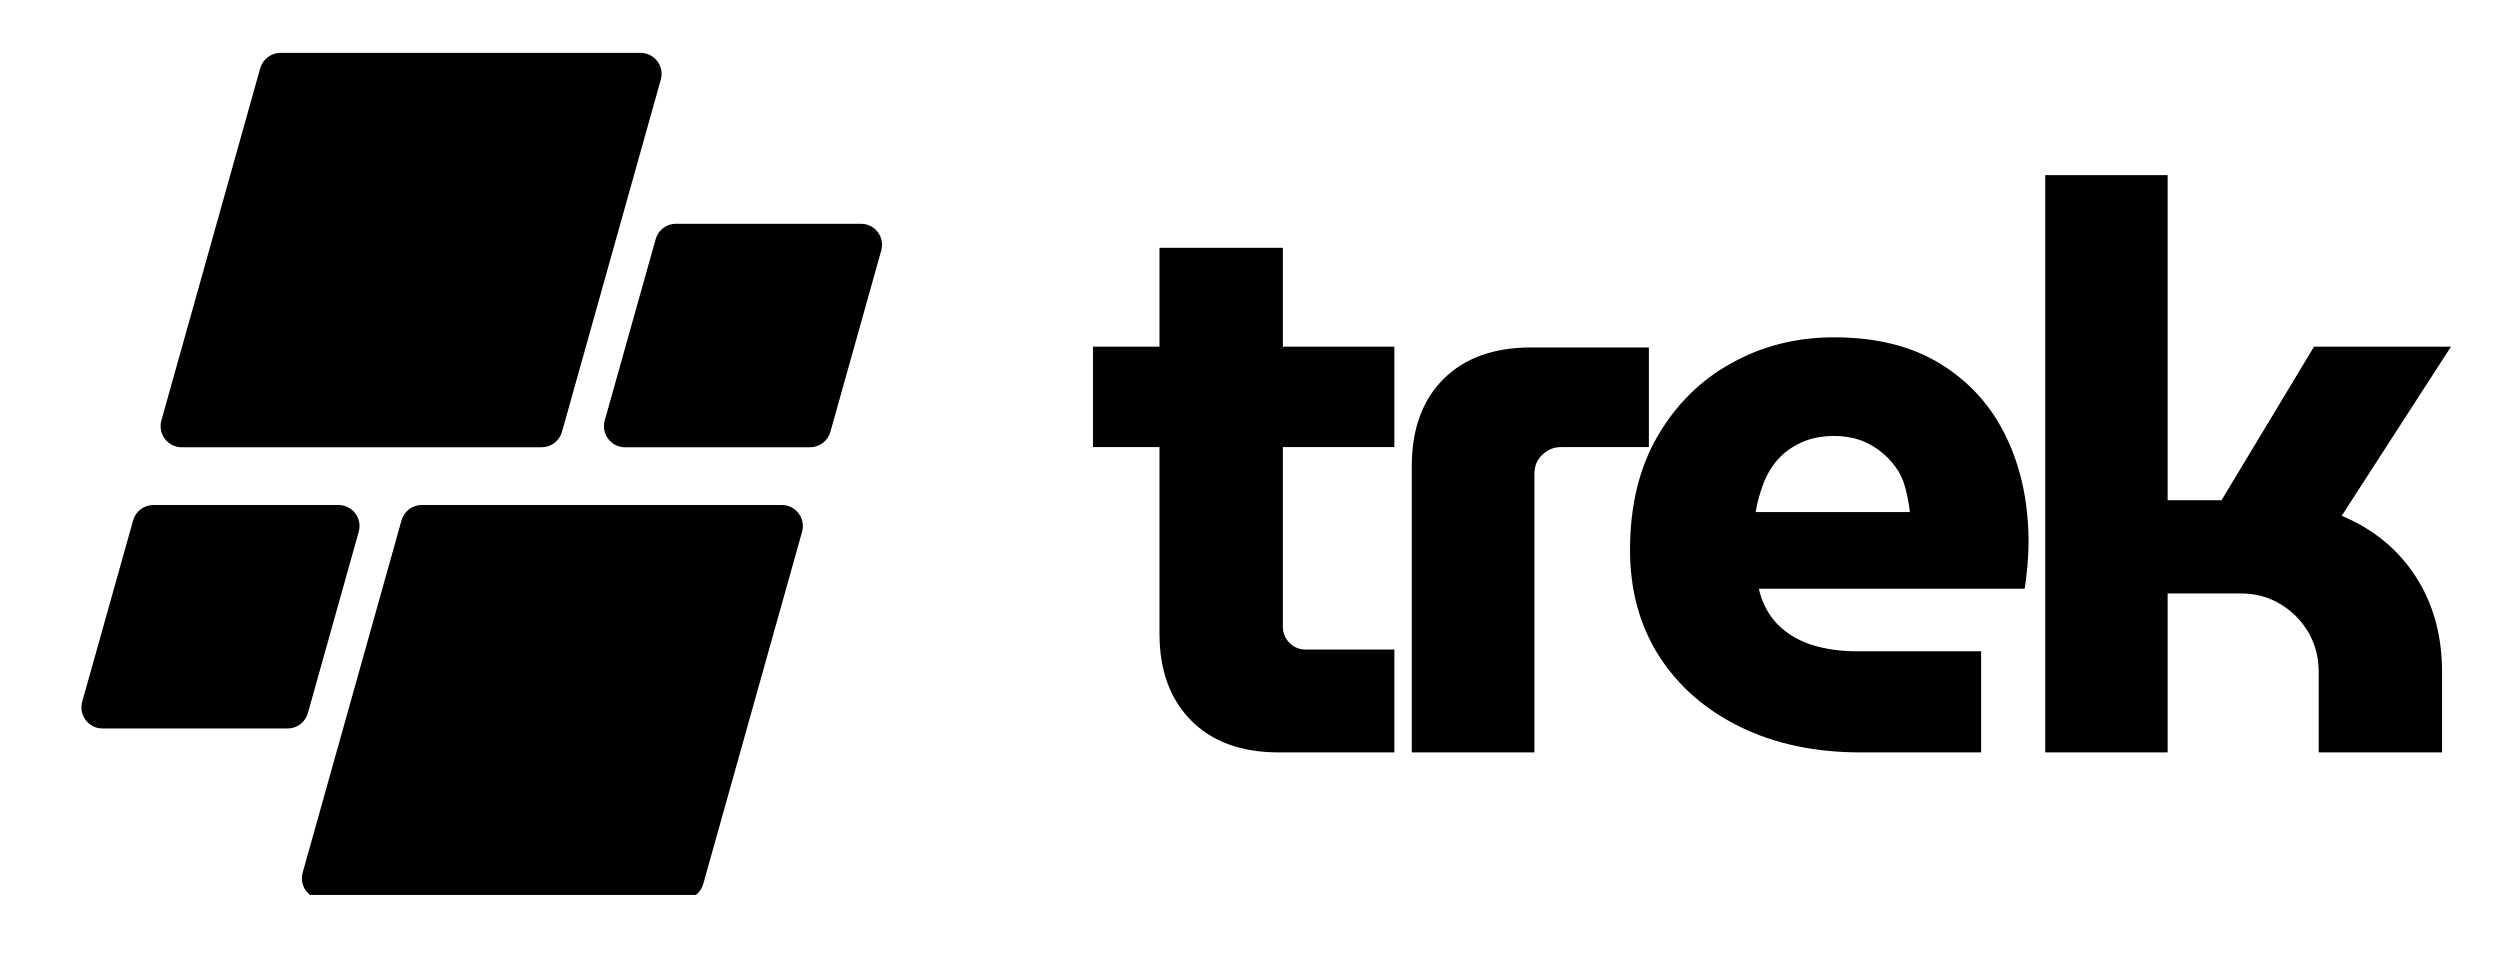
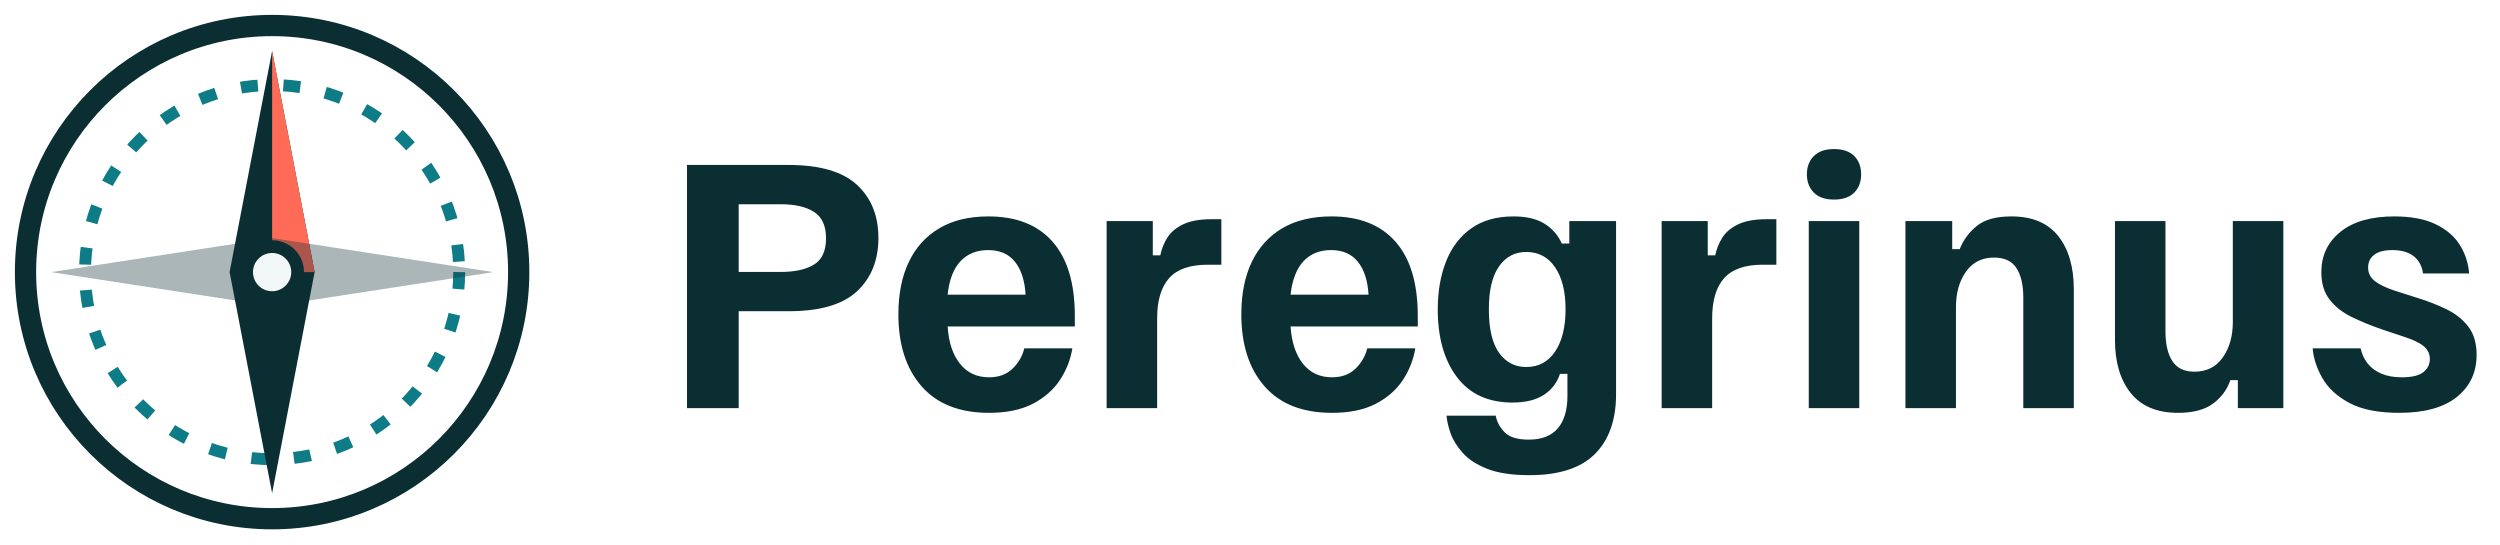
- <svg xmlns="http://www.w3.org/2000/svg" width="210" zoomAndPan="magnify" viewBox="0 0 158 60" height="80" preserveAspectRatio="xMidYMid meet" version="1.0">
-   <defs>
-     <g />
-     <clipPath id="669668440a">
-       <path d="M 68 0.016 L 156 0.016 L 156 59.984 L 68 59.984 Z M 68 0.016 " clip-rule="nonzero" />
-     </clipPath>
-     <clipPath id="6b415798a7">
-       <rect x="0" width="88" y="0" height="60" />
-     </clipPath>
-     <clipPath id="4b19462b66">
-       <path d="M 5 3.246 L 55.926 3.246 L 55.926 56.465 L 5 56.465 Z M 5 3.246 " clip-rule="nonzero" />
-     </clipPath>
-     <clipPath id="c7fe347f5f">
-       <path d="M 34.234 28.172 L 11.484 28.172 C 10.602 28.172 9.961 27.328 10.199 26.48 L 16.445 4.219 C 16.609 3.645 17.133 3.246 17.73 3.246 L 40.48 3.246 C 41.363 3.246 42.004 4.09 41.762 4.938 L 35.516 27.199 C 35.355 27.773 34.832 28.172 34.234 28.172 Z M 19.457 44.973 L 22.672 33.512 C 22.91 32.664 22.273 31.82 21.391 31.82 L 9.695 31.82 C 9.098 31.82 8.574 32.219 8.414 32.793 L 5.195 44.254 C 4.957 45.105 5.598 45.945 6.48 45.945 L 18.176 45.945 C 18.773 45.945 19.297 45.551 19.457 44.973 Z M 25.375 32.793 L 19.129 55.055 C 18.891 55.902 19.531 56.746 20.41 56.746 L 43.164 56.746 C 43.762 56.746 44.285 56.348 44.445 55.773 L 50.691 33.512 C 50.93 32.664 50.293 31.82 49.41 31.82 L 26.656 31.82 C 26.062 31.82 25.535 32.219 25.375 32.793 Z M 41.438 15.02 L 38.219 26.48 C 37.98 27.328 38.621 28.172 39.504 28.172 L 51.199 28.172 C 51.793 28.172 52.32 27.773 52.48 27.199 L 55.695 15.738 C 55.934 14.887 55.297 14.047 54.414 14.047 L 42.719 14.047 C 42.121 14.047 41.598 14.441 41.438 15.02 Z M 41.438 15.02 " clip-rule="nonzero" />
-     </clipPath>
-   </defs>
-   <g clip-path="url(#669668440a)">
-     <g transform="matrix(1, 0, 0, 1, 68, -0.000000000000011803)">
-       <g clip-path="url(#6b415798a7)">
-         <g fill="#000000" fill-opacity="1">
-           <g transform="translate(0.529693, 47.45721)">
-             <g>
-               <path d="M 12.297 0 C 9.93 0 8.082 -0.672 6.75 -2.016 C 5.414 -3.367 4.75 -5.195 4.75 -7.5 L 4.75 -31.891 L 12.547 -31.891 L 12.547 -7.953 C 12.547 -7.547 12.688 -7.203 12.969 -6.922 C 13.25 -6.641 13.594 -6.5 14 -6.5 L 19.594 -6.5 L 19.594 0 Z M 0.547 -19.297 L 0.547 -25.641 L 19.594 -25.641 L 19.594 -19.297 Z M 0.547 -19.297 " />
-             </g>
-           </g>
-         </g>
-         <g fill="#000000" fill-opacity="1">
-           <g transform="translate(18.5215, 47.45721)">
-             <g>
-               <path d="M 2.703 0 L 2.703 -18.094 C 2.703 -20.426 3.367 -22.258 4.703 -23.594 C 6.035 -24.926 7.883 -25.594 10.25 -25.594 L 17.688 -25.594 L 17.688 -19.297 L 12.141 -19.297 C 11.68 -19.297 11.285 -19.133 10.953 -18.812 C 10.617 -18.5 10.453 -18.094 10.453 -17.594 L 10.453 0 Z M 2.703 0 " />
-             </g>
-           </g>
-         </g>
-         <g fill="#000000" fill-opacity="1">
-           <g transform="translate(33.31475, 47.45721)">
-             <g>
-               <path d="M 16.297 0 C 13.398 0 10.848 -0.539 8.641 -1.625 C 6.441 -2.707 4.734 -4.207 3.516 -6.125 C 2.305 -8.039 1.703 -10.266 1.703 -12.797 C 1.703 -15.598 2.285 -18 3.453 -20 C 4.617 -22 6.176 -23.535 8.125 -24.609 C 10.07 -25.691 12.227 -26.234 14.594 -26.234 C 17.289 -26.234 19.547 -25.664 21.359 -24.531 C 23.18 -23.406 24.555 -21.867 25.484 -19.922 C 26.422 -17.973 26.891 -15.75 26.891 -13.25 C 26.891 -12.812 26.863 -12.301 26.812 -11.719 C 26.758 -11.133 26.703 -10.676 26.641 -10.344 L 9.844 -10.344 C 10.039 -9.477 10.422 -8.742 10.984 -8.141 C 11.555 -7.547 12.273 -7.102 13.141 -6.812 C 14.016 -6.531 14.984 -6.391 16.047 -6.391 L 23.891 -6.391 L 23.891 0 Z M 9.641 -15.188 L 19.391 -15.188 C 19.328 -15.727 19.227 -16.25 19.094 -16.75 C 18.957 -17.25 18.75 -17.688 18.469 -18.062 C 18.188 -18.445 17.859 -18.781 17.484 -19.062 C 17.117 -19.352 16.695 -19.582 16.219 -19.75 C 15.738 -19.914 15.195 -20 14.594 -20 C 13.832 -20 13.148 -19.863 12.547 -19.594 C 11.941 -19.32 11.441 -18.961 11.047 -18.516 C 10.648 -18.066 10.344 -17.551 10.125 -16.969 C 9.906 -16.383 9.742 -15.789 9.641 -15.188 Z M 9.641 -15.188 " />
-             </g>
-           </g>
-         </g>
-         <g fill="#000000" fill-opacity="1">
-           <g transform="translate(58.35337, 47.45721)">
-             <g>
-               <path d="M 2.906 0 L 2.906 -36.484 L 10.641 -36.484 L 10.641 -15.938 L 14.047 -15.938 L 19.891 -25.641 L 28.547 -25.641 L 21.641 -14.953 C 23.641 -14.117 25.195 -12.844 26.312 -11.125 C 27.426 -9.406 27.984 -7.395 27.984 -5.094 L 27.984 0 L 20.188 0 L 20.188 -5.094 C 20.188 -6.031 19.961 -6.875 19.516 -7.625 C 19.066 -8.375 18.473 -8.961 17.734 -9.391 C 17.004 -9.828 16.176 -10.047 15.25 -10.047 L 10.641 -10.047 L 10.641 0 Z M 2.906 0 " />
-             </g>
-           </g>
-         </g>
-       </g>
-     </g>
-   </g>
-   <g clip-path="url(#4b19462b66)">
-     <g clip-path="url(#c7fe347f5f)">
-       <path fill="#000000" d="M 4.957 3.246 L 4.957 56.465 L 55.926 56.465 L 55.926 3.246 Z M 4.957 3.246 " fill-opacity="1" fill-rule="nonzero" />
-     </g>
+ <svg xmlns="http://www.w3.org/2000/svg" viewBox="0 0 294 64">
+   <circle cx="32" cy="32" r="29" fill="none" stroke="#0B2E33" stroke-width="2.5" />
+   <circle cx="32" cy="32" r="22" fill="none" stroke="#0E7C86" stroke-width="1.4" stroke-dasharray="2 3" />
+   <path d="M32 6 L37 32 L32 58 L27 32 Z" fill="#0B2E33" />
+   <path d="M32 6 L37 32 L32 32 Z" fill="#FF6B57" />
+   <path d="M6 32 L32 28 L58 32 L32 36 Z" fill="#0B2E33" opacity=".35" />
+   <circle cx="32" cy="32" r="3" fill="#F2F7F7" stroke="#0B2E33" stroke-width="1.5" />
+   <g transform="translate(78 0)">
+     <path fill="#0B2E33" d="M8.87 48L2.79 48L2.79 19.40L14.74 19.40Q20.24 19.40 22.77 21.73Q25.30 24.06 25.30 27.98L25.30 27.98Q25.30 31.90 22.79 34.25Q20.28 36.60 14.74 36.60L14.74 36.60L8.87 36.60L8.87 48ZM8.87 24.02L8.87 31.98L13.82 31.98Q16.32 31.98 17.73 31.11Q19.14 30.25 19.14 28.02L19.14 28.02Q19.14 25.82 17.73 24.92Q16.32 24.02 13.82 24.02L13.82 24.02L8.87 24.02ZM38.32 48.55L38.32 48.55Q33.11 48.55 30.38 45.43Q27.65 42.32 27.65 36.96L27.65 36.96Q27.65 33.37 28.88 30.80Q30.10 28.24 32.47 26.84Q34.83 25.45 38.24 25.45L38.24 25.45Q43.16 25.45 45.78 28.42Q48.40 31.39 48.40 37.15L48.40 37.15L48.40 38.39L33.44 38.39Q33.62 41.18 34.89 42.77Q36.15 44.37 38.32 44.37L38.32 44.37Q40.04 44.37 41.09 43.34Q42.13 42.32 42.46 40.96L42.46 40.96L48.11 40.96Q47.78 42.98 46.64 44.70Q45.50 46.42 43.45 47.49Q41.40 48.55 38.32 48.55ZM33.44 34.65L33.44 34.65L42.61 34.65Q42.46 32.16 41.36 30.79Q40.26 29.41 38.21 29.41L38.21 29.41Q36.19 29.41 34.96 30.71Q33.73 32.01 33.44 34.65ZM58.08 48L52.14 48L52.14 26L57.57 26L57.57 30.03L58.45 30.03Q58.67 28.93 59.27 27.96Q59.88 26.99 61.12 26.39Q62.37 25.78 64.46 25.78L64.46 25.78L65.63 25.78L65.63 31.13L64.02 31.13Q60.90 31.13 59.49 32.71Q58.08 34.29 58.08 37.44L58.08 37.44L58.08 48ZM78.65 48.55L78.65 48.55Q73.44 48.55 70.71 45.43Q67.98 42.32 67.98 36.96L67.98 36.96Q67.98 33.37 69.21 30.80Q70.44 28.24 72.80 26.84Q75.17 25.45 78.58 25.45L78.58 25.45Q83.49 25.45 86.11 28.42Q88.73 31.39 88.73 37.15L88.73 37.15L88.73 38.39L73.77 38.39Q73.96 41.18 75.22 42.77Q76.49 44.37 78.65 44.37L78.65 44.37Q80.37 44.37 81.42 43.34Q82.46 42.32 82.79 40.96L82.79 40.96L88.44 40.96Q88.11 42.98 86.97 44.70Q85.84 46.42 83.78 47.49Q81.73 48.55 78.65 48.55ZM73.77 34.65L73.77 34.65L82.94 34.65Q82.79 32.16 81.69 30.79Q80.59 29.41 78.54 29.41L78.54 29.41Q76.52 29.41 75.30 30.71Q74.07 32.01 73.77 34.65ZM101.86 55.88L101.86 55.88Q98.78 55.88 96.89 55.13Q95.00 54.38 94.00 53.24Q92.99 52.11 92.58 50.93Q92.18 49.76 92.11 48.88L92.11 48.88L97.90 48.88Q98.08 49.94 98.93 50.82Q99.77 51.70 101.79 51.70L101.79 51.70Q104.06 51.70 105.20 50.37Q106.33 49.03 106.33 46.57L106.33 46.57L106.33 43.97L105.45 43.97Q104.94 45.54 103.55 46.44Q102.15 47.34 99.88 47.34L99.88 47.34Q95.59 47.34 93.34 44.35Q91.08 41.36 91.08 36.38L91.08 36.38Q91.08 33.19 92.07 30.71Q93.06 28.24 95.04 26.84Q97.02 25.45 99.99 25.45L99.99 25.45Q102.26 25.45 103.64 26.31Q105.01 27.17 105.67 28.64L105.67 28.64L106.55 28.64L106.55 26L112.05 26L112.05 46.35Q112.05 50.90 109.56 53.39Q107.07 55.88 101.86 55.88ZM101.49 43.16L101.49 43.16Q103.66 43.16 104.89 41.33Q106.11 39.49 106.11 36.38L106.11 36.38Q106.11 33.26 104.89 31.45Q103.66 29.63 101.49 29.63L101.49 29.63Q99.48 29.63 98.29 31.32Q97.09 33.00 97.09 36.38L97.09 36.38Q97.09 39.82 98.29 41.49Q99.48 43.16 101.49 43.16ZM123.35 48L117.41 48L117.41 26L122.83 26L122.83 30.03L123.71 30.03Q123.93 28.93 124.54 27.96Q125.14 26.99 126.39 26.39Q127.64 25.78 129.73 25.78L129.73 25.78L130.90 25.78L130.90 31.13L129.29 31.13Q126.17 31.13 124.76 32.71Q123.35 34.29 123.35 37.44L123.35 37.44L123.35 48ZM140.65 48L134.71 48L134.71 26L140.65 26L140.65 48ZM137.68 23.47L137.68 23.47Q136.11 23.47 135.30 22.64Q134.49 21.82 134.49 20.50L134.49 20.50Q134.49 19.18 135.30 18.36Q136.11 17.53 137.68 17.53L137.68 17.53Q139.26 17.53 140.07 18.36Q140.87 19.18 140.87 20.50L140.87 20.50Q140.87 21.82 140.07 22.64Q139.26 23.47 137.68 23.47ZM152.02 48L146.08 48L146.08 26L151.58 26L151.58 29.30L152.46 29.30Q153.12 27.65 154.50 26.55Q155.87 25.45 158.55 25.45L158.55 25.45Q162.21 25.45 164.05 27.76Q165.88 30.07 165.88 34.03L165.88 34.03L165.88 48L159.94 48L159.94 35.02Q159.94 32.75 159.13 31.52Q158.33 30.29 156.49 30.29L156.49 30.29Q154.37 30.29 153.19 31.96Q152.02 33.63 152.02 36.12L152.02 36.12L152.02 48ZM178.13 48.55L178.13 48.55Q174.46 48.55 172.59 46.24Q170.72 43.93 170.72 39.97L170.72 39.97L170.72 26L176.66 26L176.66 38.98Q176.66 41.22 177.47 42.46Q178.27 43.71 180.07 43.71L180.07 43.71Q182.23 43.71 183.41 42.02Q184.58 40.34 184.58 37.88L184.58 37.88L184.58 26L190.52 26L190.52 48L185.17 48L185.17 44.70L184.29 44.70Q183.74 46.35 182.27 47.45Q180.80 48.55 178.13 48.55ZM204.16 48.55L204.16 48.55Q200.49 48.55 198.31 47.40Q196.13 46.24 195.12 44.48Q194.11 42.72 193.97 40.96L193.97 40.96L199.61 40.96Q199.80 41.91 200.40 42.70Q201.01 43.49 202.02 43.93Q203.02 44.37 204.45 44.37L204.45 44.37Q206.21 44.37 206.98 43.77Q207.75 43.16 207.75 42.21L207.75 42.21Q207.75 41.33 207.04 40.72Q206.32 40.12 204.71 39.60L204.71 39.60L202.07 38.72Q200.16 38.06 198.55 37.27Q196.94 36.49 195.97 35.24Q194.99 33.99 194.99 32.01L194.99 32.01Q194.99 29.08 197.23 27.27Q199.47 25.45 203.57 25.45L203.57 25.45Q206.54 25.45 208.43 26.37Q210.32 27.28 211.27 28.80Q212.23 30.33 212.37 32.16L212.37 32.16L206.95 32.16Q206.76 30.84 205.85 30.13Q204.93 29.41 203.35 29.41L203.35 29.41Q201.92 29.41 201.21 29.96Q200.49 30.51 200.49 31.46L200.49 31.46Q200.49 32.42 201.26 33.04Q202.03 33.66 203.61 34.18L203.61 34.18L206.25 35.02Q208.16 35.61 209.75 36.39Q211.35 37.18 212.30 38.45Q213.25 39.71 213.25 41.73L213.25 41.73Q213.25 44.81 210.93 46.68Q208.60 48.55 204.16 48.55Z" />
  </g>
</svg>
